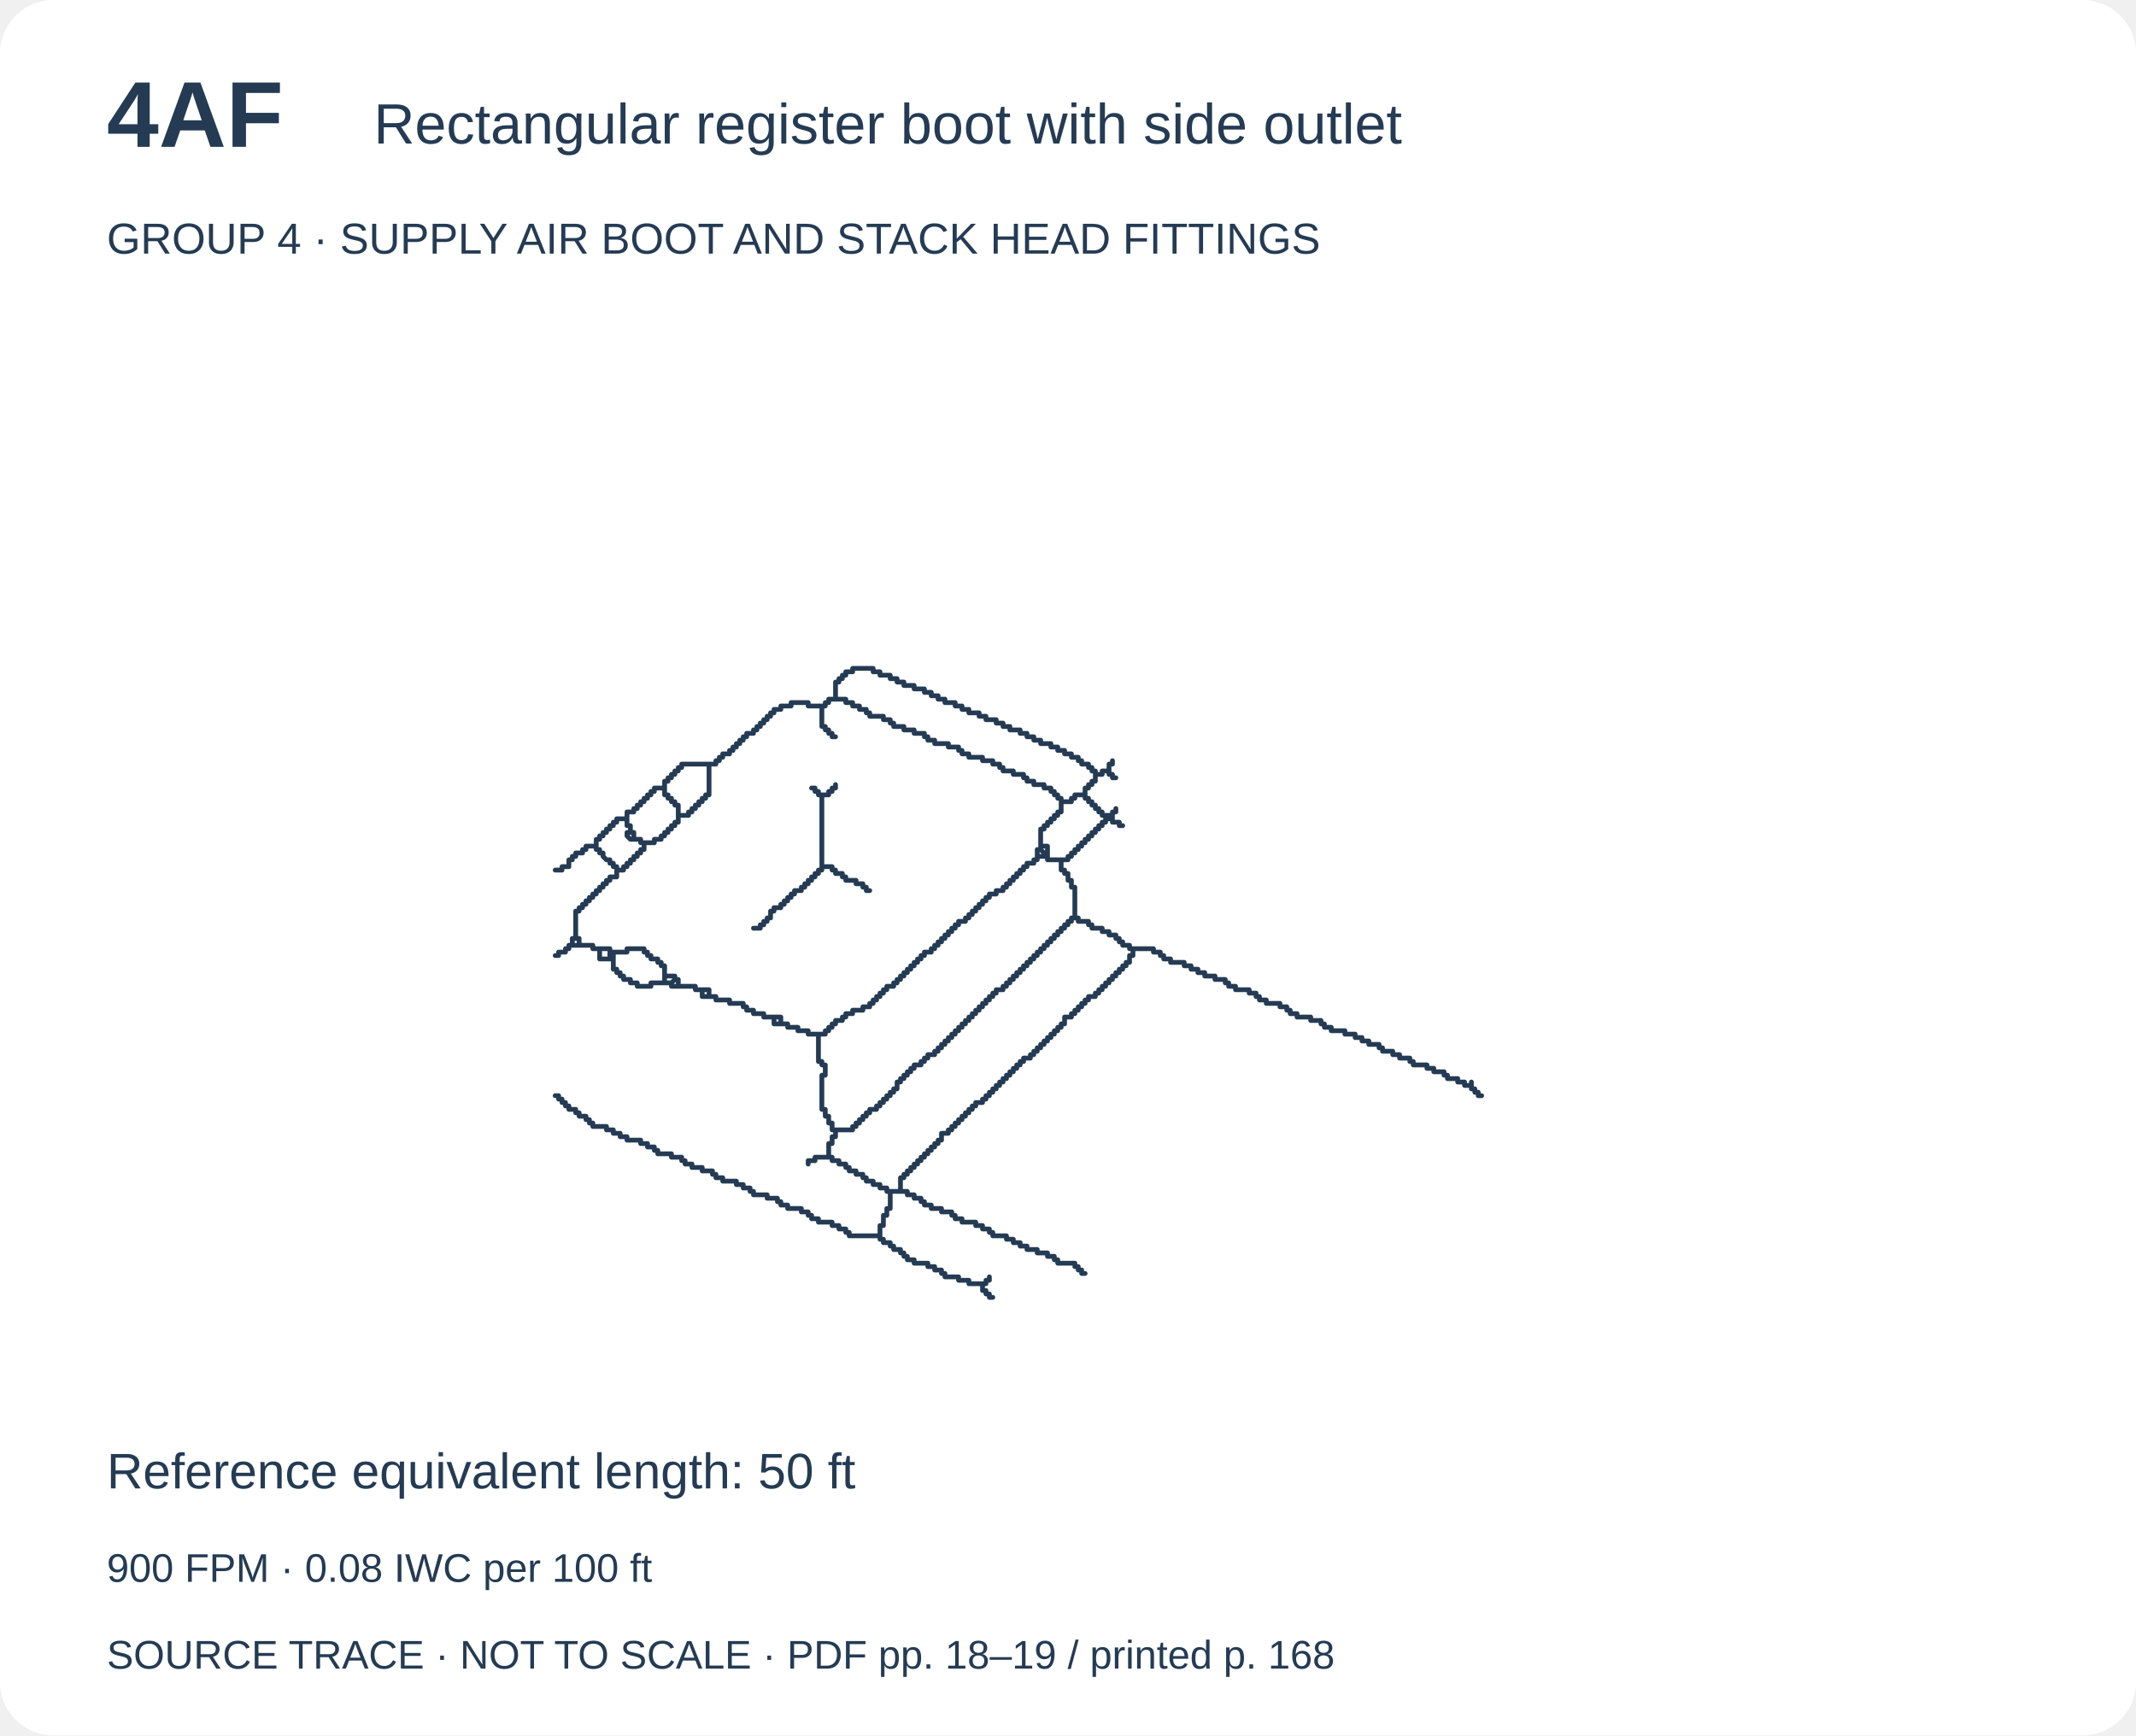
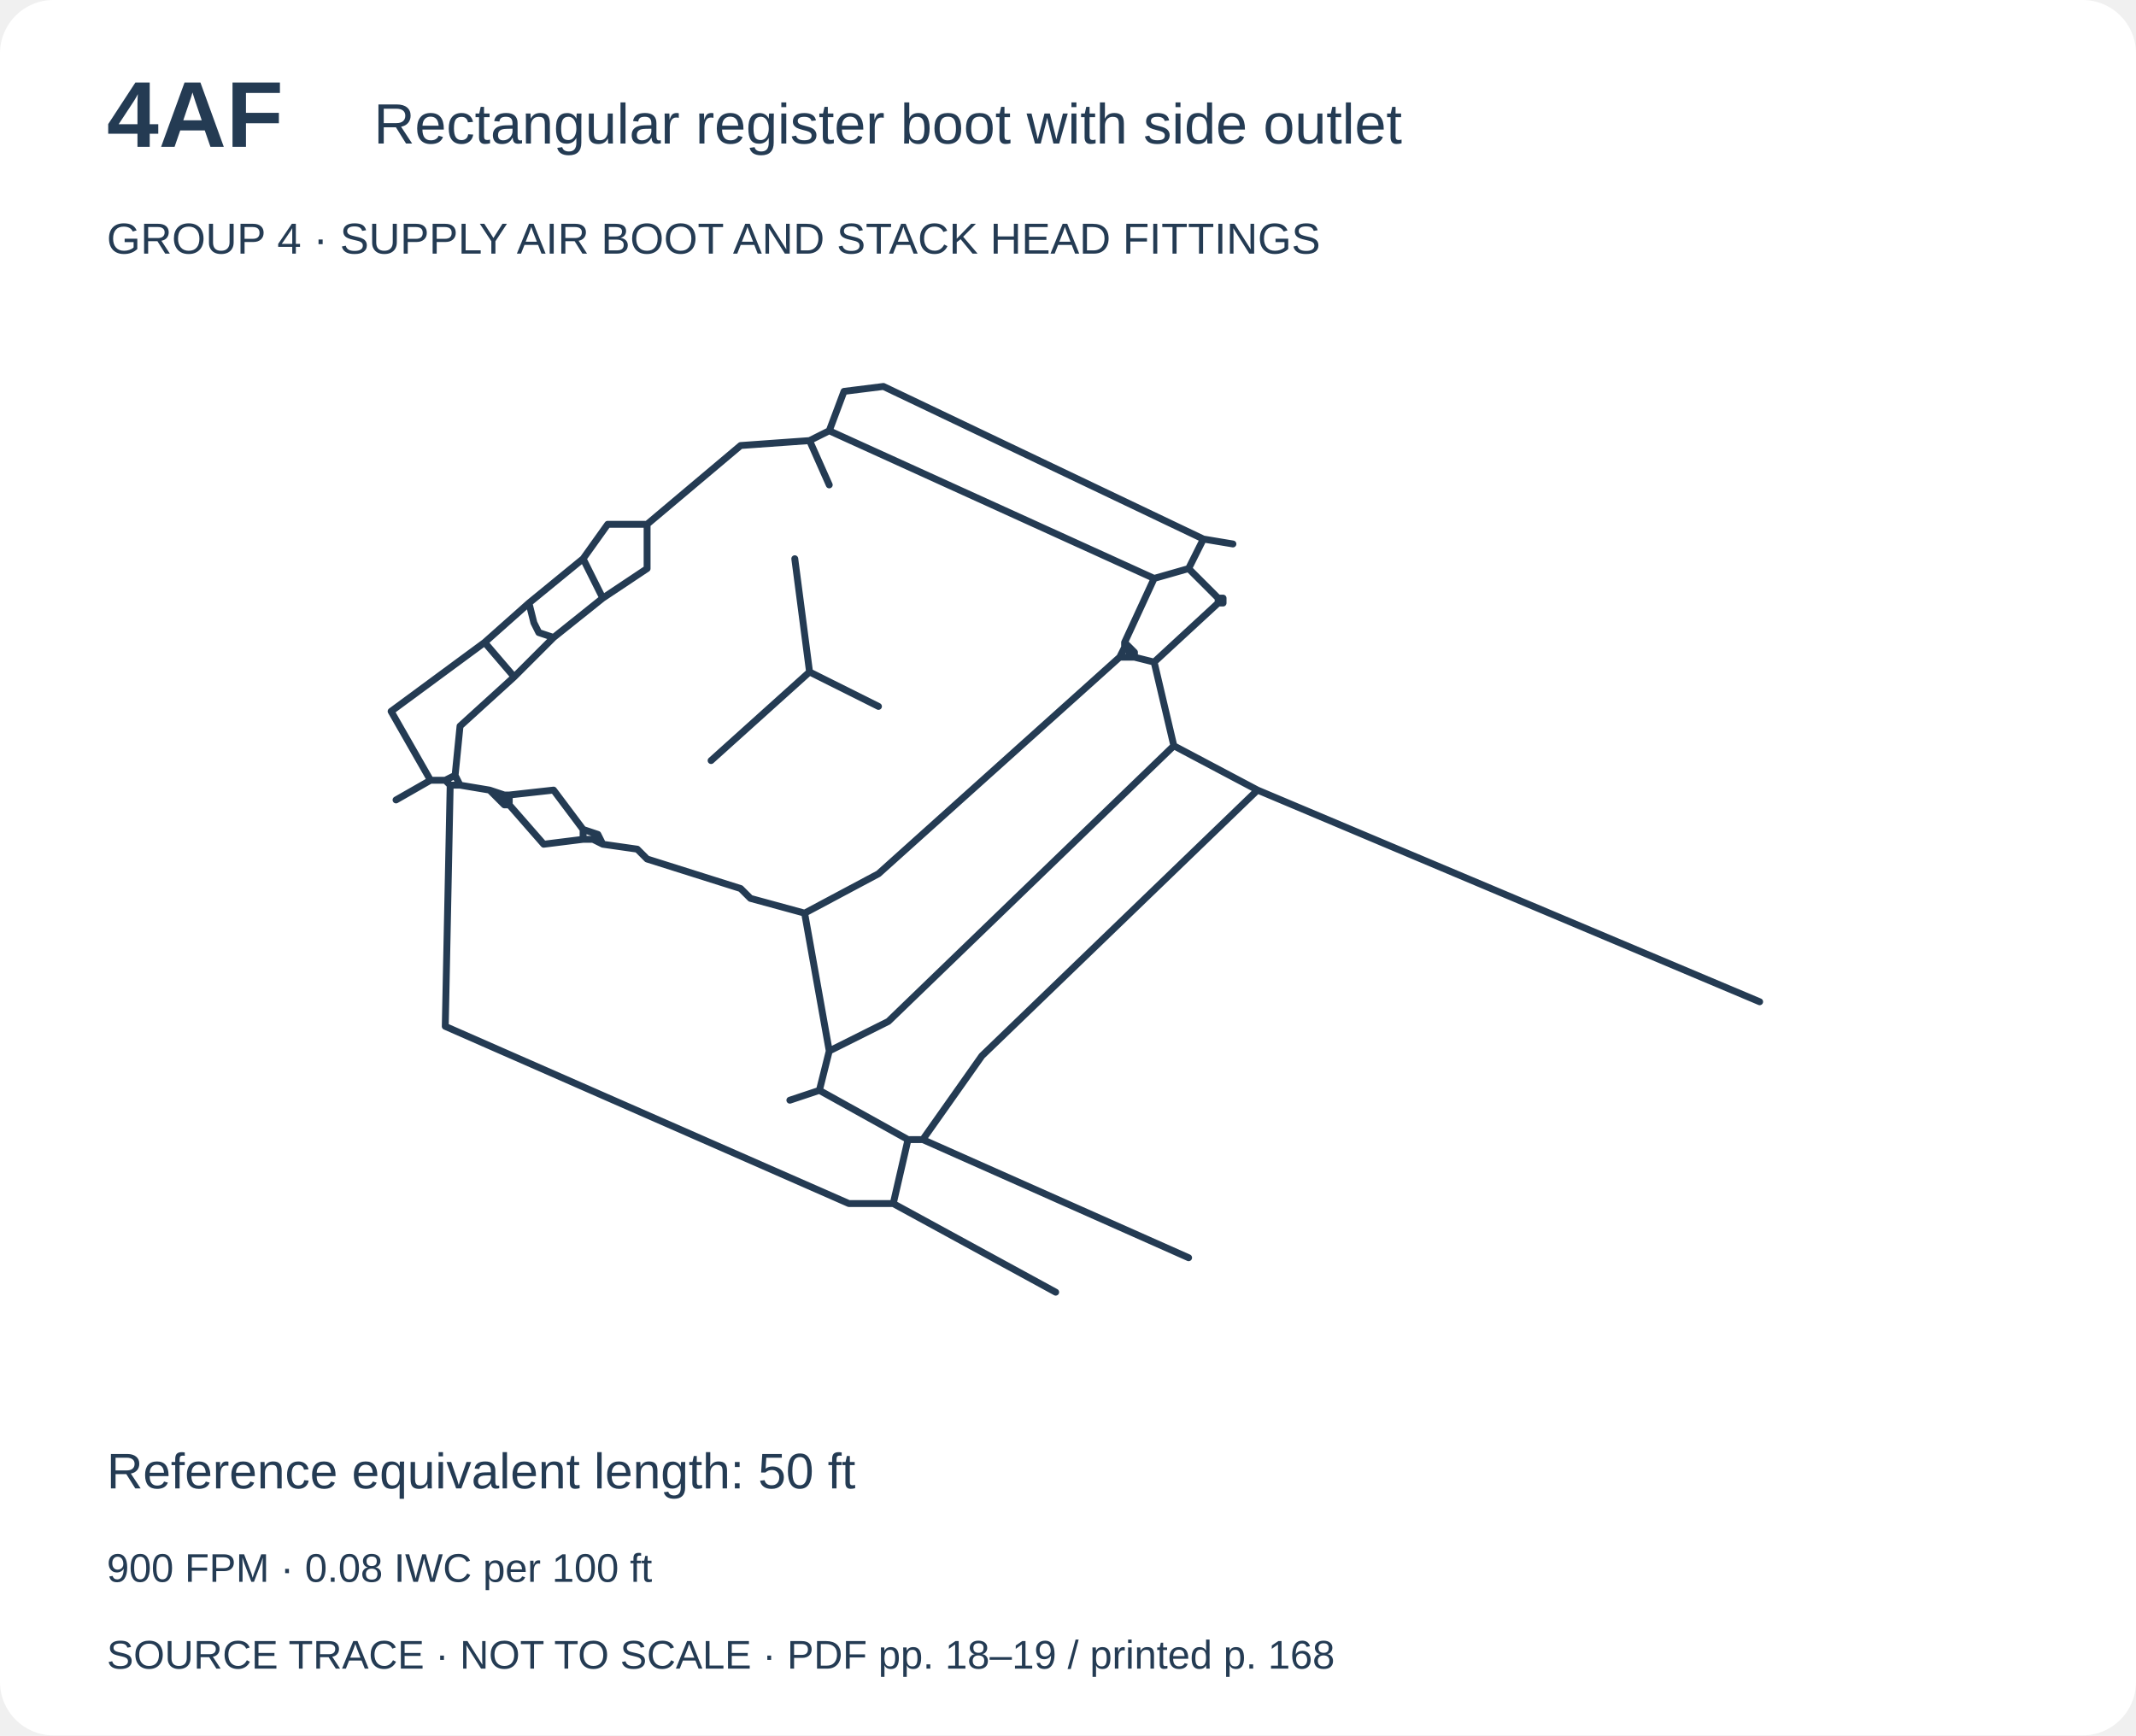
<svg xmlns="http://www.w3.org/2000/svg" width="640" height="520" viewBox="0 0 640 520" role="img" aria-labelledby="title desc">
  <style>text{font-family:Arial,sans-serif;fill:#243b53}</style>
  <rect width="640" height="520" rx="16" fill="white" />
  <text x="32" y="44" font-size="28" font-weight="700">4AF</text>
  <text x="112" y="43" font-size="17">Rectangular register boot with side outlet</text>
  <text x="32" y="76" font-size="13">GROUP 4 · SUPPLY AIR BOOT AND STACK HEAD FITTINGS</text>
-   <svg x="55" y="104" width="530" height="295" viewBox="0 0 300 288" preserveAspectRatio="xMidYMid meet">
-     <path d="M87 94L88 94M87 94L87 95M88 94L89 94M89 94L90 94M90 94L91 94M91 94L92 94M92 94L93 94M93 94L93 95M85 95L86 95M85 95L85 96M86 95L87 95M93 95L94 95M94 95L95 95M95 95L95 96M84 96L85 96M84 96L84 97M95 96L96 96M96 96L97 96M97 96L98 96M98 96L98 97M83 97L84 97M83 97L83 98M98 97L99 97M99 97L100 97M100 97L100 98M82 98L83 98M82 98L82 99M100 98L101 98M101 98L102 98M102 98L102 99M82 99L82 100M102 99L103 99M103 99L104 99M104 99L105 99M105 99L105 100M82 100L82 101M105 100L106 100M106 100L107 100M107 100L108 100M108 100L108 101M82 101L82 102M108 101L109 101M109 101L110 101M110 101L110 102M82 102L82 103M110 102L111 102M111 102L112 102M112 102L112 103M80 103L81 103M80 103L80 104M81 103L82 103M82 103L83 103M83 103L84 103M84 103L85 103M85 103L85 104M112 103L113 103M113 103L114 103M114 103L114 104M69 104L70 104M69 104L69 105M70 104L71 104M71 104L72 104M72 104L73 104M73 104L74 104M74 104L74 105M79 104L80 104M79 104L79 105M85 104L86 104M86 104L87 104M87 104L87 105M114 104L115 104M115 104L116 104M116 104L117 104M117 104L117 105M66 105L67 105M66 105L66 106M67 105L68 105M68 105L69 105M74 105L75 105M75 105L76 105M76 105L77 105M77 105L78 105M78 105L79 105M78 105L78 106M87 105L88 105M88 105L89 105M89 105L89 106M117 105L118 105M118 105L119 105M119 105L119 106M64 106L65 106M64 106L64 107M65 106L66 106M78 106L78 107M89 106L90 106M90 106L91 106M91 106L91 107M119 106L120 106M120 106L121 106M121 106L121 107M63 107L64 107M63 107L63 108M78 107L78 108M91 107L92 107M92 107L92 108M121 107L122 107M122 107L123 107M123 107L124 107M124 107L124 108M62 108L63 108M62 108L62 109M78 108L78 109M92 108L93 108M93 108L94 108M94 108L95 108M95 108L96 108M96 108L96 109M124 108L125 108M125 108L126 108M126 108L126 109M61 109L62 109M61 109L61 110M78 109L78 110M96 109L97 109M97 109L98 109M98 109L98 110M126 109L127 109M127 109L128 109M128 109L129 109M129 109L129 110M60 110L61 110M60 110L60 111M78 110L78 111M98 110L99 110M99 110L99 111M129 110L130 110M130 110L131 110M131 110L131 111M59 111L60 111M59 111L59 112M78 111L79 111M79 111L79 112M99 111L100 111M100 111L101 111M101 111L102 111M102 111L102 112M131 111L132 111M132 111L133 111M133 111L133 112M58 112L59 112M58 112L58 113M79 112L80 112M80 112L80 113M102 112L103 112M103 112L104 112M104 112L105 112M105 112L105 113M133 112L134 112M134 112L135 112M135 112L136 112M136 112L136 113M56 113L57 113M56 113L56 114M57 113L58 113M80 113L81 113M81 113L81 114M105 113L106 113M106 113L107 113M107 113L108 113M108 113L108 114M136 113L137 113M137 113L138 113M138 113L138 114M55 114L56 114M55 114L55 115M81 114L82 114M108 114L109 114M109 114L109 115M138 114L139 114M139 114L140 114M140 114L140 115M54 115L55 115M54 115L54 116M109 115L110 115M110 115L111 115M111 115L111 116M140 115L141 115M141 115L142 115M142 115L142 116M53 116L54 116M53 116L53 117M111 116L112 116M112 116L113 116M113 116L114 116M114 116L115 116M115 116L115 117M142 116L143 116M143 116L144 116M144 116L145 116M145 116L145 117M52 117L53 117M52 117L52 118M115 117L116 117M116 117L117 117M117 117L118 117M118 117L118 118M145 117L146 117M146 117L147 117M147 117L147 118M51 118L52 118M51 118L51 119M118 118L119 118M119 118L119 119M147 118L148 118M148 118L149 118M149 118L149 119M49 119L50 119M49 119L49 120M50 119L51 119M119 119L120 119M120 119L121 119M121 119L121 120M149 119L150 119M150 119L151 119M151 119L151 120M48 120L49 120M48 120L48 121M121 120L122 120M122 120L123 120M123 120L124 120M124 120L125 120M125 120L125 121M151 120L152 120M152 120L153 120M153 120L153 121M47 121L48 121M47 121L47 122M125 121L126 121M126 121L127 121M127 121L128 121M128 121L128 122M153 121L154 121M154 121L154 122M163 121L163 122M37 122L38 122M37 122L37 123M38 122L39 122M39 122L40 122M40 122L41 122M41 122L42 122M42 122L43 122M43 122L44 122M44 122L45 122M45 122L46 122M45 122L45 123M46 122L47 122M128 122L129 122M129 122L130 122M130 122L130 123M154 122L155 122M155 122L156 122M156 122L156 123M162 122L163 122M162 122L162 123M36 123L37 123M36 123L36 124M45 123L45 124M130 123L131 123M131 123L131 124M156 123L157 123M157 123L157 124M162 123L162 124M35 124L36 124M35 124L35 125M45 124L45 125M131 124L132 124M132 124L133 124M133 124L134 124M134 124L134 125M157 124L158 124M158 124L158 125M160 124L161 124M160 124L160 125M161 124L162 124M162 124L162 125M34 125L35 125M34 125L34 126M45 125L45 126M134 125L135 125M135 125L136 125M136 125L137 125M137 125L137 126M158 125L159 125M158 125L158 126M159 125L160 125M162 125L163 125M163 125L163 126M33 126L34 126M33 126L33 127M45 126L45 127M137 126L138 126M138 126L138 127M158 126L158 127M163 126L164 126M32 127L33 127M32 127L32 128M45 127L45 128M138 127L139 127M139 127L140 127M140 127L140 128M157 127L158 127M157 127L157 128M32 128L32 129M45 128L45 129M82 128L82 129M140 128L141 128M141 128L142 128M142 128L143 128M143 128L143 129M156 128L157 128M156 128L156 129M29 129L30 129M29 129L29 130M30 129L31 129M31 129L32 129M32 129L32 130M45 129L45 130M75 129L76 129M76 129L76 130M81 129L82 129M81 129L81 130M143 129L144 129M144 129L145 129M145 129L145 130M155 129L156 129M155 129L155 130M28 130L29 130M28 130L28 131M32 130L32 131M45 130L45 131M76 130L77 130M77 130L77 131M80 130L81 130M80 130L80 131M145 130L146 130M146 130L146 131M155 130L155 131M27 131L28 131M27 131L27 132M32 131L33 131M33 131L33 132M44 131L45 131M44 131L44 132M77 131L78 131M78 131L79 131M78 131L78 132M79 131L80 131M146 131L147 131M147 131L147 132M152 131L153 131M152 131L152 132M153 131L154 131M154 131L155 131M155 131L155 132M26 132L27 132M26 132L26 133M33 132L34 132M34 132L34 133M43 132L44 132M43 132L43 133M78 132L78 133M147 132L148 132M148 132L148 133M151 132L152 132M151 132L151 133M155 132L156 132M156 132L156 133M25 133L26 133M25 133L25 134M34 133L35 133M35 133L35 134M42 133L43 133M42 133L42 134M78 133L78 134M148 133L149 133M148 133L148 134M149 133L150 133M150 133L151 133M156 133L157 133M157 133L157 134M24 134L25 134M24 134L24 135M35 134L36 134M36 134L36 135M41 134L42 134M41 134L41 135M78 134L78 135M148 134L148 135M157 134L158 134M158 134L158 135M23 135L24 135M23 135L23 136M36 135L36 136M40 135L41 135M40 135L40 136M78 135L78 136M148 135L148 136M158 135L159 135M159 135L159 136M164 135L164 136M21 136L22 136M21 136L21 137M22 136L23 136M36 136L36 137M39 136L40 136M39 136L39 137M78 136L78 137M147 136L148 136M147 136L147 137M159 136L160 136M160 136L160 137M163 136L164 136M163 136L163 137M21 137L21 138M36 137L37 137M36 137L36 138M37 137L38 137M38 137L39 137M78 137L78 138M146 137L147 137M146 137L146 138M160 137L161 137M161 137L162 137M161 137L161 138M162 137L163 137M162 137L162 138M163 137L163 138M18 138L19 138M18 138L18 139M19 138L20 138M20 138L21 138M21 138L21 139M36 138L36 139M78 138L78 139M145 138L146 138M145 138L145 139M161 138L162 138M161 138L161 139M162 138L163 138M163 138L163 139M17 139L18 139M17 139L17 140M21 139L21 140M35 139L36 139M35 139L35 140M78 139L78 140M144 139L145 139M144 139L144 140M160 139L161 139M160 139L160 140M163 139L164 139M164 139L165 139M165 139L165 140M16 140L17 140M16 140L16 141M21 140L22 140M22 140L22 141M34 140L35 140M34 140L34 141M78 140L78 141M143 140L144 140M143 140L143 141M159 140L160 140M159 140L159 141M165 140L166 140M15 141L16 141M15 141L15 142M22 141L22 142M33 141L34 141M33 141L33 142M78 141L78 142M142 141L143 141M142 141L142 142M158 141L159 141M158 141L158 142M14 142L15 142M14 142L14 143M21 142L22 142M21 142L21 143M22 142L23 142M23 142L23 143M32 142L33 142M32 142L32 143M78 142L78 143M142 142L142 143M157 142L158 142M157 142L157 143M13 143L14 143M13 143L13 144M21 143L22 144M23 143L23 144M31 143L32 143M31 143L31 144M78 143L78 144M142 143L142 144M156 143L157 143M156 143L156 144M12 144L13 144M12 144L12 145M22 144L23 144M23 144L24 144M24 144L25 144M25 144L25 145M29 144L30 144M29 144L29 145M30 144L31 144M78 144L78 145M142 144L142 145M155 144L156 144M155 144L155 145M12 145L12 146M25 145L26 145M26 145L27 145M26 145L26 146M27 145L28 145M28 145L29 145M78 145L78 146M142 145L142 146M154 145L155 145M154 145L154 146M9 146L10 146M9 146L9 147M10 146L11 146M11 146L12 146M12 146L12 147M26 146L26 147M78 146L78 147M142 146L143 146M142 146L142 147M143 146L144 146M144 146L144 147M153 146L154 146M153 146L153 147M8 147L9 147M8 147L8 148M12 147L13 147M13 147L13 148M25 147L26 147M25 147L25 148M78 147L78 148M141 147L142 147M141 147L141 148M142 147L143 148M144 147L144 148M152 147L153 147M152 147L152 148M6 148L7 148M6 148L6 149M7 148L8 148M13 148L14 148M14 148L14 149M24 148L25 148M24 148L24 149M78 148L78 149M141 148L141 149M143 148L144 148M143 148L143 149M144 148L144 149M151 148L152 148M151 148L151 149M5 149L6 149M5 149L5 150M14 149L15 150M23 149L24 149M23 149L23 150M78 149L78 150M141 149L142 149M141 149L141 150M142 149L143 149M143 149L144 149M144 149L144 150M150 149L151 149M150 149L150 150M4 150L5 150M4 150L4 151M15 150L16 150M16 150L16 151M22 150L23 150M22 150L22 151M78 150L78 151M140 150L141 150M140 150L140 151M144 150L145 150M145 150L146 150M146 150L147 150M147 150L148 150M148 150L149 150M148 150L148 151M149 150L150 150M4 151L4 152M16 151L17 151M17 151L17 152M21 151L22 151M21 151L21 152M78 151L78 152M138 151L139 151M138 151L138 152M139 151L140 151M148 151L148 152M2 152L3 152M2 152L2 153M3 152L4 152M17 152L18 152M18 152L18 153M20 152L21 152M20 152L20 153M78 152L79 152M78 152L78 153M79 152L80 152M80 152L81 152M81 152L81 153M137 152L138 152M137 152L137 153M148 152L148 153M0 153L1 153M1 153L2 153M18 153L19 153M18 153L18 154M19 153L20 153M77 153L78 153M77 153L77 154M81 153L82 153M82 153L82 154M136 153L137 153M136 153L136 154M148 153L149 153M149 153L149 154M18 154L18 155M76 154L77 154M76 154L76 155M82 154L83 154M83 154L84 154M84 154L84 155M135 154L136 154M135 154L135 155M149 154L150 154M150 154L150 155M16 155L17 155M16 155L16 156M17 155L18 155M75 155L76 155M75 155L75 156M84 155L85 155M85 155L85 156M134 155L135 155M134 155L134 156M150 155L150 156M15 156L16 156M15 156L15 157M74 156L75 156M74 156L74 157M85 156L86 156M86 156L87 156M87 156L88 156M88 156L88 157M133 156L134 156M133 156L133 157M150 156L151 156M151 156L151 157M14 157L15 157M14 157L14 158M73 157L74 157M73 157L73 158M88 157L89 157M89 157L90 157M90 157L90 158M132 157L133 157M132 157L132 158M151 157L151 158M13 158L14 158M13 158L13 159M72 158L73 158M72 158L72 159M90 158L91 158M91 158L91 159M131 158L132 158M131 158L131 159M151 158L152 158M152 158L152 159M12 159L13 159M12 159L12 160M70 159L71 159M70 159L70 160M71 159L72 159M91 159L92 159M129 159L130 159M129 159L129 160M130 159L131 159M152 159L152 160M11 160L12 160M11 160L11 161M69 160L70 160M69 160L69 161M127 160L128 160M127 160L127 161M128 160L129 160M152 160L152 161M10 161L11 161M10 161L10 162M68 161L69 161M68 161L68 162M126 161L127 161M126 161L126 162M152 161L152 162M9 162L10 162M9 162L9 163M67 162L68 162M67 162L67 163M125 162L126 162M125 162L125 163M152 162L152 163M8 163L9 163M8 163L8 164M66 163L67 163M66 163L66 164M124 163L125 163M124 163L124 164M152 163L152 164M7 164L8 164M7 164L7 165M64 164L65 164M64 164L64 165M65 164L66 164M123 164L124 164M123 164L123 165M152 164L152 165M6 165L7 165M6 165L6 166M63 165L64 165M63 165L63 166M122 165L123 165M122 165L122 166M152 165L152 166M6 166L6 167M63 166L63 167M121 166L122 166M121 166L121 167M152 166L152 167M6 167L6 168M62 167L63 167M62 167L62 168M120 167L121 167M120 167L120 168M151 167L152 167M151 167L151 168M152 167L153 167M153 167L153 168M6 168L6 169M61 168L62 168M61 168L61 169M118 168L119 168M118 168L118 169M119 168L120 168M150 168L151 168M150 168L150 169M153 168L154 168M154 168L155 168M155 168L156 168M156 168L156 169M6 169L6 170M60 169L61 169M60 169L60 170M117 169L118 169M117 169L117 170M149 169L150 169M149 169L149 170M156 169L157 169M157 169L157 170M6 170L6 171M58 170L59 170M59 170L60 170M116 170L117 170M116 170L116 171M148 170L149 170M148 170L148 171M157 170L158 170M158 170L159 170M159 170L160 170M160 170L160 171M6 171L6 172M115 171L116 171M115 171L115 172M147 171L148 171M147 171L147 172M160 171L161 171M161 171L162 171M162 171L162 172M6 172L6 173M114 172L115 172M114 172L114 173M146 172L147 172M146 172L146 173M162 172L163 172M163 172L164 172M164 172L164 173M5 173L6 173M5 173L5 174M6 173L7 173M7 173L7 174M113 173L114 173M113 173L113 174M145 173L146 173M145 173L145 174M164 173L165 173M165 173L165 174M5 174L5 175M7 174L7 175M112 174L113 174M112 174L112 175M144 174L145 174M144 174L144 175M165 174L166 174M166 174L166 175M4 175L5 175M4 175L4 176M5 175L6 175M6 175L7 175M7 175L8 175M8 175L9 175M9 175L10 175M10 175L11 175M11 175L11 176M111 175L112 175M111 175L111 176M143 175L144 175M143 175L143 176M166 175L167 175M167 175L168 175M168 175L168 176M3 176L4 176M3 176L3 177M11 176L12 176M12 176L13 176M13 176L14 176M13 176L13 177M14 176L15 176M15 176L16 176M16 176L16 177M21 176L22 176M21 176L21 177M22 176L23 176M23 176L24 176M24 176L25 176M25 176L26 176M26 176L26 177M110 176L111 176M110 176L110 177M142 176L143 176M142 176L142 177M168 176L169 176M169 176L170 176M169 176L169 177M170 176L171 176M171 176L172 176M172 176L173 176M173 176L174 176M174 176L175 176M175 176L175 177M1 177L2 177M1 177L1 178M2 177L3 177M13 177L13 178M16 177L17 177M16 177L16 178M17 177L18 177M17 177L17 178M18 177L19 177M19 177L20 177M20 177L21 177M26 177L27 177M27 177L27 178M108 177L109 177M108 177L108 178M109 177L110 177M141 177L142 177M141 177L141 178M169 177L169 178M175 177L176 177M176 177L177 177M177 177L177 178M0 178L1 178M13 178L13 179M16 178L17 178M16 178L16 179M17 178L17 179M27 178L28 178M28 178L28 179M107 178L108 178M107 178L107 179M140 178L141 178M140 178L140 179M168 178L169 178M168 178L168 179M177 178L178 178M178 178L178 179M13 179L14 179M14 179L15 179M15 179L16 179M16 179L17 179M17 179L17 180M28 179L29 179M29 179L30 179M30 179L30 180M106 179L107 179M106 179L106 180M139 179L140 179M139 179L139 180M168 179L168 180M178 179L179 179M179 179L180 179M180 179L180 180M17 180L17 181M30 180L31 180M31 180L31 181M105 180L106 180M105 180L105 181M138 180L139 180M138 180L138 181M167 180L168 180M167 180L167 181M180 180L181 180M181 180L182 180M182 180L183 180M183 180L184 180M184 180L184 181M17 181L17 182M31 181L32 181M32 181L32 182M104 181L105 181M104 181L104 182M137 181L138 181M137 181L137 182M166 181L167 181M166 181L166 182M184 181L185 181M185 181L186 181M186 181L186 182M17 182L18 182M18 182L18 183M32 182L32 183M103 182L104 182M103 182L103 183M136 182L137 182M136 182L136 183M165 182L166 182M165 182L165 183M186 182L187 182M187 182L188 182M188 182L188 183M18 183L19 183M19 183L19 184M32 183L32 184M102 183L103 183M102 183L102 184M135 183L136 183M135 183L135 184M164 183L165 183M164 183L164 184M188 183L189 183M189 183L190 183M190 183L190 184M19 184L20 184M20 184L20 185M32 184L33 184M32 184L32 185M33 184L34 184M34 184L35 184M35 184L35 185M101 184L102 184M101 184L101 185M134 184L135 184M134 184L134 185M163 184L164 184M163 184L163 185M190 184L191 184M191 184L192 184M192 184L193 184M193 184L193 185M20 185L21 185M21 185L22 185M22 185L22 186M32 185L32 186M35 185L36 185M35 185L34 186M36 185L36 186M100 185L101 185M100 185L100 186M133 185L134 185M133 185L133 186M162 185L163 185M162 185L162 186M193 185L194 185M194 185L195 185M195 185L196 185M196 185L196 186M22 186L23 186M23 186L24 186M24 186L24 187M28 186L29 186M28 186L28 187M29 186L30 186M30 186L31 186M31 186L32 186M32 186L33 186M33 186L34 186M34 186L34 187M36 186L36 187M99 186L100 186M99 186L99 187M132 186L133 186M132 186L132 187M161 186L162 186M161 186L161 187M196 186L197 186M197 186L197 187M24 187L25 187M25 187L26 187M26 187L27 187M27 187L28 187M34 187L35 187M35 187L36 187M36 187L37 187M37 187L38 187M38 187L39 187M39 187L40 187M40 187L41 187M41 187L41 188M97 187L98 187M97 187L97 188M98 187L99 187M131 187L132 187M131 187L131 188M160 187L161 187M160 187L160 188M197 187L198 187M198 187L199 187M199 187L199 188M41 188L42 188M42 188L43 188M43 188L44 188M43 188L43 189M44 188L45 188M45 188L45 189M96 188L97 188M96 188L96 189M129 188L130 188M129 188L129 189M130 188L131 188M159 188L160 188M159 188L159 189M199 188L200 188M200 188L201 188M201 188L202 188M202 188L203 188M203 188L203 189M43 189L43 190M45 189L45 190M95 189L96 189M95 189L95 190M128 189L129 189M128 189L128 190M158 189L159 189M158 189L158 190M203 189L204 189M204 189L205 189M205 189L205 190M43 190L44 190M44 190L45 190M45 190L46 190M46 190L47 190M47 190L47 191M94 190L95 190M94 190L94 191M127 190L128 190M127 190L127 191M156 190L157 190M156 190L156 191M157 190L158 190M205 190L206 190M206 190L206 191M47 191L48 191M48 191L49 191M49 191L50 191M50 191L51 191M51 191L51 192M93 191L94 191M93 191L93 192M126 191L127 191M126 191L126 192M155 191L156 191M155 191L155 192M206 191L207 191M207 191L208 191M208 191L208 192M51 192L52 192M52 192L53 192M53 192L54 192M54 192L55 192M55 192L55 193M92 192L93 192M92 192L92 193M125 192L126 192M125 192L125 193M154 192L155 192M154 192L154 193M208 192L209 192M209 192L210 192M210 192L211 192M211 192L212 192M212 192L212 193M55 193L56 193M56 193L56 194M90 193L91 193M90 193L90 194M91 193L92 193M124 193L125 193M124 193L124 194M153 193L154 193M153 193L153 194M212 193L213 193M213 193L214 193M214 193L214 194M56 194L57 194M57 194L58 194M58 194L58 195M87 194L88 194M87 194L87 195M88 194L89 194M89 194L90 194M123 194L124 194M123 194L123 195M152 194L153 194M152 194L152 195M214 194L215 194M215 194L215 195M58 195L59 195M59 195L60 195M60 195L61 195M61 195L61 196M85 195L86 195M85 195L85 196M86 195L87 195M122 195L123 195M122 195L122 196M151 195L152 195M151 195L151 196M215 195L216 195M216 195L217 195M217 195L217 196M61 196L62 196M62 196L63 196M63 196L64 196M64 196L65 196M64 196L64 197M65 196L66 196M66 196L66 197M84 196L85 196M84 196L84 197M121 196L122 196M121 196L121 197M149 196L150 196M149 196L149 197M150 196L151 196M217 196L218 196M218 196L219 196M219 196L220 196M220 196L221 196M221 196L221 197M64 197L64 198M66 197L66 198M82 197L83 197M82 197L82 198M83 197L84 197M120 197L121 197M120 197L120 198M149 197L149 198M221 197L222 197M222 197L223 197M223 197L224 197M224 197L224 198M64 198L65 198M65 198L66 198M66 198L67 198M67 198L68 198M68 198L68 199M81 198L82 198M81 198L81 199M119 198L120 198M119 198L119 199M148 198L149 198M148 198L148 199M224 198L225 198M225 198L225 199M68 199L69 199M69 199L70 199M70 199L71 199M71 199L71 200M80 199L81 199M80 199L80 200M118 199L119 199M118 199L118 200M147 199L148 199M147 199L147 200M225 199L226 199M226 199L227 199M227 199L227 200M71 200L72 200M72 200L73 200M73 200L74 200M74 200L74 201M79 200L80 200M79 200L79 201M117 200L118 200M117 200L117 201M146 200L147 200M146 200L146 201M227 200L228 200M228 200L229 200M229 200L230 200M230 200L231 200M231 200L231 201M74 201L75 201M75 201L76 201M76 201L77 201M77 201L78 201M77 201L77 202M78 201L79 201M116 201L117 201M116 201L116 202M145 201L146 201M145 201L145 202M231 201L232 201M232 201L233 201M233 201L234 201M234 201L234 202M77 202L77 203M115 202L116 202M115 202L115 203M144 202L145 202M144 202L144 203M234 202L235 202M235 202L236 202M236 202L236 203M77 203L77 204M114 203L115 203M114 203L114 204M143 203L144 203M143 203L143 204M236 203L237 203M237 203L238 203M238 203L238 204M77 204L77 205M113 204L114 204M113 204L113 205M142 204L143 204M142 204L142 205M238 204L239 204M239 204L240 204M240 204L241 204M241 204L241 205M77 205L77 206M112 205L113 205M112 205L112 206M141 205L142 205M141 205L141 206M241 205L242 205M242 205L242 206M77 206L77 207M111 206L112 206M111 206L111 207M140 206L141 206M140 206L140 207M242 206L243 206M243 206L244 206M244 206L245 206M245 206L245 207M77 207L77 208M109 207L110 207M109 207L109 208M110 207L111 207M139 207L140 207M139 207L139 208M245 207L246 207M246 207L247 207M247 207L247 208M77 208L77 209M108 208L109 208M108 208L108 209M137 208L138 208M137 208L137 209M138 208L139 208M247 208L248 208M248 208L249 208M249 208L250 208M250 208L250 209M77 209L78 209M78 209L78 210M107 209L108 209M107 209L107 210M136 209L137 209M136 209L136 210M250 209L251 209M251 209L251 210M78 210L79 210M79 210L79 211M105 210L106 210M105 210L105 211M106 210L107 210M135 210L136 210M135 210L135 211M251 210L252 210M252 210L253 210M253 210L254 210M254 210L255 210M255 210L255 211M79 211L79 212M104 211L105 211M104 211L104 212M134 211L135 211M134 211L134 212M255 211L256 211M256 211L257 211M257 211L257 212M79 212L79 213M103 212L104 212M103 212L103 213M133 212L134 212M133 212L133 213M257 212L258 212M258 212L259 212M259 212L260 212M260 212L260 213M78 213L79 213M78 213L78 214M102 213L103 213M102 213L102 214M132 213L133 213M132 213L132 214M260 213L261 213M261 213L261 214M78 214L78 215M101 214L102 214M101 214L101 215M131 214L132 214M131 214L131 215M261 214L262 214M262 214L263 214M263 214L264 214M264 214L264 215M78 215L78 216M100 215L101 215M100 215L100 216M130 215L131 215M130 215L130 216M264 215L265 215M265 215L266 215M266 215L266 216M268 215L268 216M78 216L78 217M100 216L100 217M129 216L130 216M129 216L129 217M266 216L267 216M267 216L268 216M268 216L268 217M78 217L78 218M99 217L100 217M99 217L99 218M128 217L129 217M128 217L128 218M268 217L269 217M269 217L269 218M78 218L78 219M98 218L99 218M98 218L98 219M127 218L128 218M127 218L127 219M269 218L270 218M270 218L270 219M0 219L1 219M1 219L1 220M78 219L78 220M97 219L98 219M97 219L97 220M126 219L127 219M126 219L126 220M270 219L271 219M1 220L2 220M2 220L2 221M78 220L78 221M96 220L97 220M96 220L96 221M125 220L126 220M125 220L125 221M2 221L3 221M3 221L3 222M78 221L78 222M95 221L96 221M95 221L95 222M123 221L124 221M123 221L123 222M124 221L125 221M3 222L4 222M4 222L4 223M78 222L78 223M94 222L95 222M94 222L94 223M122 222L123 222M122 222L122 223M4 223L5 223M5 223L6 223M6 223L6 224M78 223L79 223M79 223L79 224M92 223L93 223M92 223L92 224M93 223L94 223M121 223L122 223M121 223L121 224M6 224L7 224M7 224L7 225M79 224L79 225M91 224L92 224M91 224L91 225M120 224L121 224M120 224L120 225M7 225L8 225M8 225L9 225M9 225L9 226M79 225L80 225M80 225L80 226M90 225L91 225M90 225L90 226M119 225L120 225M119 225L119 226M9 226L10 226M10 226L10 227M80 226L80 227M89 226L90 226M89 226L89 227M118 226L119 226M118 226L118 227M10 227L11 227M11 227L11 228M80 227L81 227M81 227L81 228M88 227L89 227M88 227L88 228M117 227L118 227M117 227L117 228M11 228L12 228M12 228L13 228M13 228L14 228M14 228L15 228M15 228L15 229M81 228L81 229M87 228L88 228M87 228L87 229M116 228L117 228M116 228L116 229M15 229L16 229M16 229L17 229M17 229L17 230M81 229L82 229M82 229L83 229M82 229L82 230M83 229L84 229M84 229L85 229M85 229L86 229M86 229L87 229M115 229L116 229M115 229L115 230M17 230L18 230M18 230L19 230M19 230L19 231M82 230L82 231M113 230L114 230M113 230L113 231M114 230L115 230M19 231L20 231M20 231L21 231M21 231L21 232M81 231L82 231M81 231L81 232M113 231L113 232M21 232L22 232M22 232L23 232M23 232L24 232M24 232L25 232M25 232L25 233M81 232L81 233M112 232L113 232M112 232L112 233M25 233L26 233M26 233L27 233M27 233L27 234M80 233L81 233M80 233L80 234M111 233L112 233M111 233L111 234M27 234L28 234M28 234L29 234M29 234L29 235M80 234L80 235M110 234L111 234M110 234L110 235M29 235L30 235M30 235L30 236M80 235L80 236M109 235L110 235M109 235L109 236M30 236L31 236M31 236L32 236M32 236L33 236M33 236L34 236M34 236L34 237M80 236L80 237M108 236L109 236M108 236L108 237M34 237L35 237M35 237L36 237M36 237L37 237M37 237L37 238M76 237L77 237M76 237L76 238M77 237L78 237M78 237L79 237M79 237L80 237M80 237L81 237M81 237L81 238M107 237L108 237M107 237L107 238M37 238L38 238M38 238L38 239M74 238L75 238M74 238L74 239M75 238L76 238M81 238L82 238M82 238L83 238M83 238L83 239M106 238L107 238M106 238L106 239M38 239L39 239M39 239L40 239M40 239L40 240M83 239L84 239M84 239L85 239M85 239L85 240M105 239L106 239M105 239L105 240M40 240L41 240M41 240L42 240M42 240L43 240M43 240L43 241M85 240L86 240M86 240L86 241M104 240L105 240M104 240L104 241M43 241L44 241M44 241L45 241M45 241L46 241M46 241L46 242M86 241L87 241M87 241L88 241M88 241L88 242M103 241L104 241M103 241L103 242M46 242L47 242M47 242L47 243M88 242L89 242M89 242L90 242M90 242L90 243M102 242L103 242M102 242L102 243M47 243L48 243M48 243L49 243M49 243L49 244M90 243L91 243M91 243L91 244M101 243L102 243M101 243L101 244M49 244L50 244M50 244L51 244M51 244L52 244M52 244L53 244M53 244L53 245M91 244L92 244M92 244L93 244M93 244L93 245M101 244L101 245M53 245L54 245M54 245L55 245M55 245L55 246M93 245L94 245M94 245L95 245M95 245L95 246M101 245L101 246M55 246L56 246M56 246L57 246M57 246L57 247M95 246L96 246M96 246L97 246M97 246L97 247M101 246L101 247M57 247L58 247M58 247L58 248M97 247L98 247M98 247L99 247M98 247L98 248M99 247L100 247M100 247L101 247M101 247L102 247M102 247L103 247M103 247L103 248M58 248L59 248M59 248L60 248M60 248L61 248M61 248L62 248M62 248L62 249M98 248L98 249M103 248L104 248M104 248L105 248M105 248L105 249M62 249L63 249M63 249L64 249M64 249L65 249M65 249L65 250M98 249L98 250M105 249L106 249M106 249L107 249M107 249L107 250M65 250L66 250M66 250L66 251M98 250L98 251M107 250L108 250M108 250L108 251M66 251L67 251M67 251L68 251M68 251L68 252M98 251L98 252M108 251L109 251M109 251L110 251M110 251L110 252M68 252L69 252M69 252L70 252M70 252L71 252M71 252L72 252M72 252L72 253M97 252L98 252M97 252L97 253M110 252L111 252M111 252L112 252M112 252L113 252M113 252L113 253M72 253L73 253M73 253L74 253M74 253L74 254M97 253L97 254M113 253L114 253M114 253L115 253M115 253L116 253M116 253L116 254M74 254L75 254M75 254L75 255M96 254L97 254M96 254L96 255M116 254L117 254M117 254L117 255M75 255L76 255M76 255L77 255M77 255L77 256M96 255L96 256M117 255L118 255M118 255L119 255M119 255L119 256M77 256L78 256M78 256L79 256M79 256L80 256M80 256L81 256M81 256L81 257M96 256L96 257M119 256L120 256M120 256L121 256M121 256L122 256M122 256L123 256M123 256L123 257M81 257L82 257M82 257L83 257M83 257L83 258M95 257L96 257M95 257L95 258M123 257L124 257M124 257L125 257M125 257L125 258M83 258L84 258M84 258L85 258M85 258L85 259M95 258L95 259M125 258L126 258M126 258L127 258M127 258L127 259M85 259L86 259M86 259L86 260M95 259L95 260M127 259L128 259M128 259L128 260M86 260L87 260M87 260L88 260M88 260L89 260M89 260L90 260M90 260L91 260M91 260L92 260M92 260L93 260M93 260L94 260M94 260L95 260M95 260L95 261M128 260L129 260M129 260L130 260M130 260L131 260M131 260L132 260M132 260L132 261M95 261L96 261M96 261L96 262M132 261L133 261M133 261L134 261M134 261L134 262M96 262L97 262M97 262L98 262M98 262L98 263M134 262L135 262M135 262L136 262M136 262L136 263M98 263L99 263M99 263L99 264M136 263L137 263M137 263L138 263M138 263L138 264M99 264L100 264M100 264L101 264M101 264L101 265M138 264L139 264M139 264L140 264M140 264L141 264M141 264L141 265M101 265L102 265M102 265L102 266M141 265L142 265M142 265L143 265M143 265L144 265M144 265L144 266M102 266L103 266M103 266L103 267M144 266L145 266M145 266L146 266M146 266L146 267M103 267L104 267M104 267L105 267M105 267L105 268M146 267L147 267M147 267L147 268M105 268L106 268M106 268L107 268M107 268L108 268M108 268L109 268M109 268L109 269M147 268L148 268M148 268L149 268M149 268L150 268M150 268L151 268M151 268L152 268M152 268L152 269M109 269L110 269M110 269L111 269M111 269L111 270M152 269L153 269M153 269L153 270M111 270L112 270M112 270L113 270M113 270L113 271M153 270L154 270M154 270L154 271M113 271L114 271M114 271L114 272M154 271L155 271M114 272L115 272M115 272L116 272M116 272L117 272M117 272L118 272M118 272L118 273M127 272L127 273M118 273L119 273M119 273L120 273M120 273L121 273M121 273L121 274M126 273L127 273M126 273L126 274M121 274L122 274M122 274L123 274M123 274L124 274M124 274L125 274M125 274L126 274M125 274L125 275M125 275L125 276M125 276L126 276M126 276L126 277M126 277L127 277M127 277L127 278M127 278L128 278" fill="none" stroke="#243b53" stroke-width="1.4" stroke-linecap="round" stroke-linejoin="round" />
+   <svg x="55" y="104" width="530" height="295" viewBox="22 110 297 200" preserveAspectRatio="xMidYMid meet">
+     <path d="M122 127L125 119L133 118L198 149M122 127L118 129M122 127L188 157M118 129L104 130L85 146M118 129L122 138M85 146L77 146L72 153M85 146L85 155L76 161M198 149L204 150M198 149L195 155M72 153L61 162M72 153L76 161M115 153L118 176M195 155L188 157M195 155L201 161M188 157L182 170M76 161L66 169M201 161L202 161M201 161L201 162M202 161L202 162M202 161L202 162M61 162L52 170M61 162L62 166M201 162L202 162M201 162L188 174M62 166L63 168M62 166L63 168M63 168L66 169M66 169L58 177M52 170L33 184L41 198M52 170L58 177M182 170L184 172M182 170L182 171M182 171L181 173M182 171L183 172M183 172L184 172M183 172L183 173M184 172L184 173M181 173L183 173M181 173L132 217L117 225M183 173L184 173M184 173L188 174M188 174L192 191M118 176L132 183M118 176L98 194M58 177L47 187L46 197M192 191L134 247L122 253M192 191L209 200M46 197L44 198M46 197L47 199M41 198L44 198M41 198L34 202M44 198L45 199M45 199L47 199M45 199L44 248L126 284L135 284M47 199L53 200M53 200L56 201M53 200L56 203M209 200L311 243M209 200L153 254L141 271M56 201L57 201M56 201L56 202M57 201L66 200L72 208M57 201L57 202M56 202L57 202M56 202L56 203M57 202L57 203M56 203L57 203M57 203L64 211L72 210M72 208L75 209M72 208L72 210M75 209L76 211M75 209L74 210M72 210L74 210M74 210L76 211M76 211L83 212M83 212L85 214M83 212L85 214M85 214L104 220M104 220L106 222M104 220L106 222M106 222L117 225M117 225L122 253M122 253L120 261M120 261L114 263M120 261L138 271M138 271L141 271M138 271L135 284M141 271L195 295M135 284L168 302" fill="none" stroke="#243b53" stroke-width="1.4" stroke-linecap="round" stroke-linejoin="round" />
  </svg>
  <text x="32" y="446" font-size="15">Reference equivalent length: 50 ft</text>
  <text x="32" y="474" font-size="12">900 FPM · 0.08 IWC per 100 ft</text>
  <text x="32" y="500" font-size="12">SOURCE TRACE · NOT TO SCALE · PDF pp. 18–19 / printed p. 168</text>
</svg>
